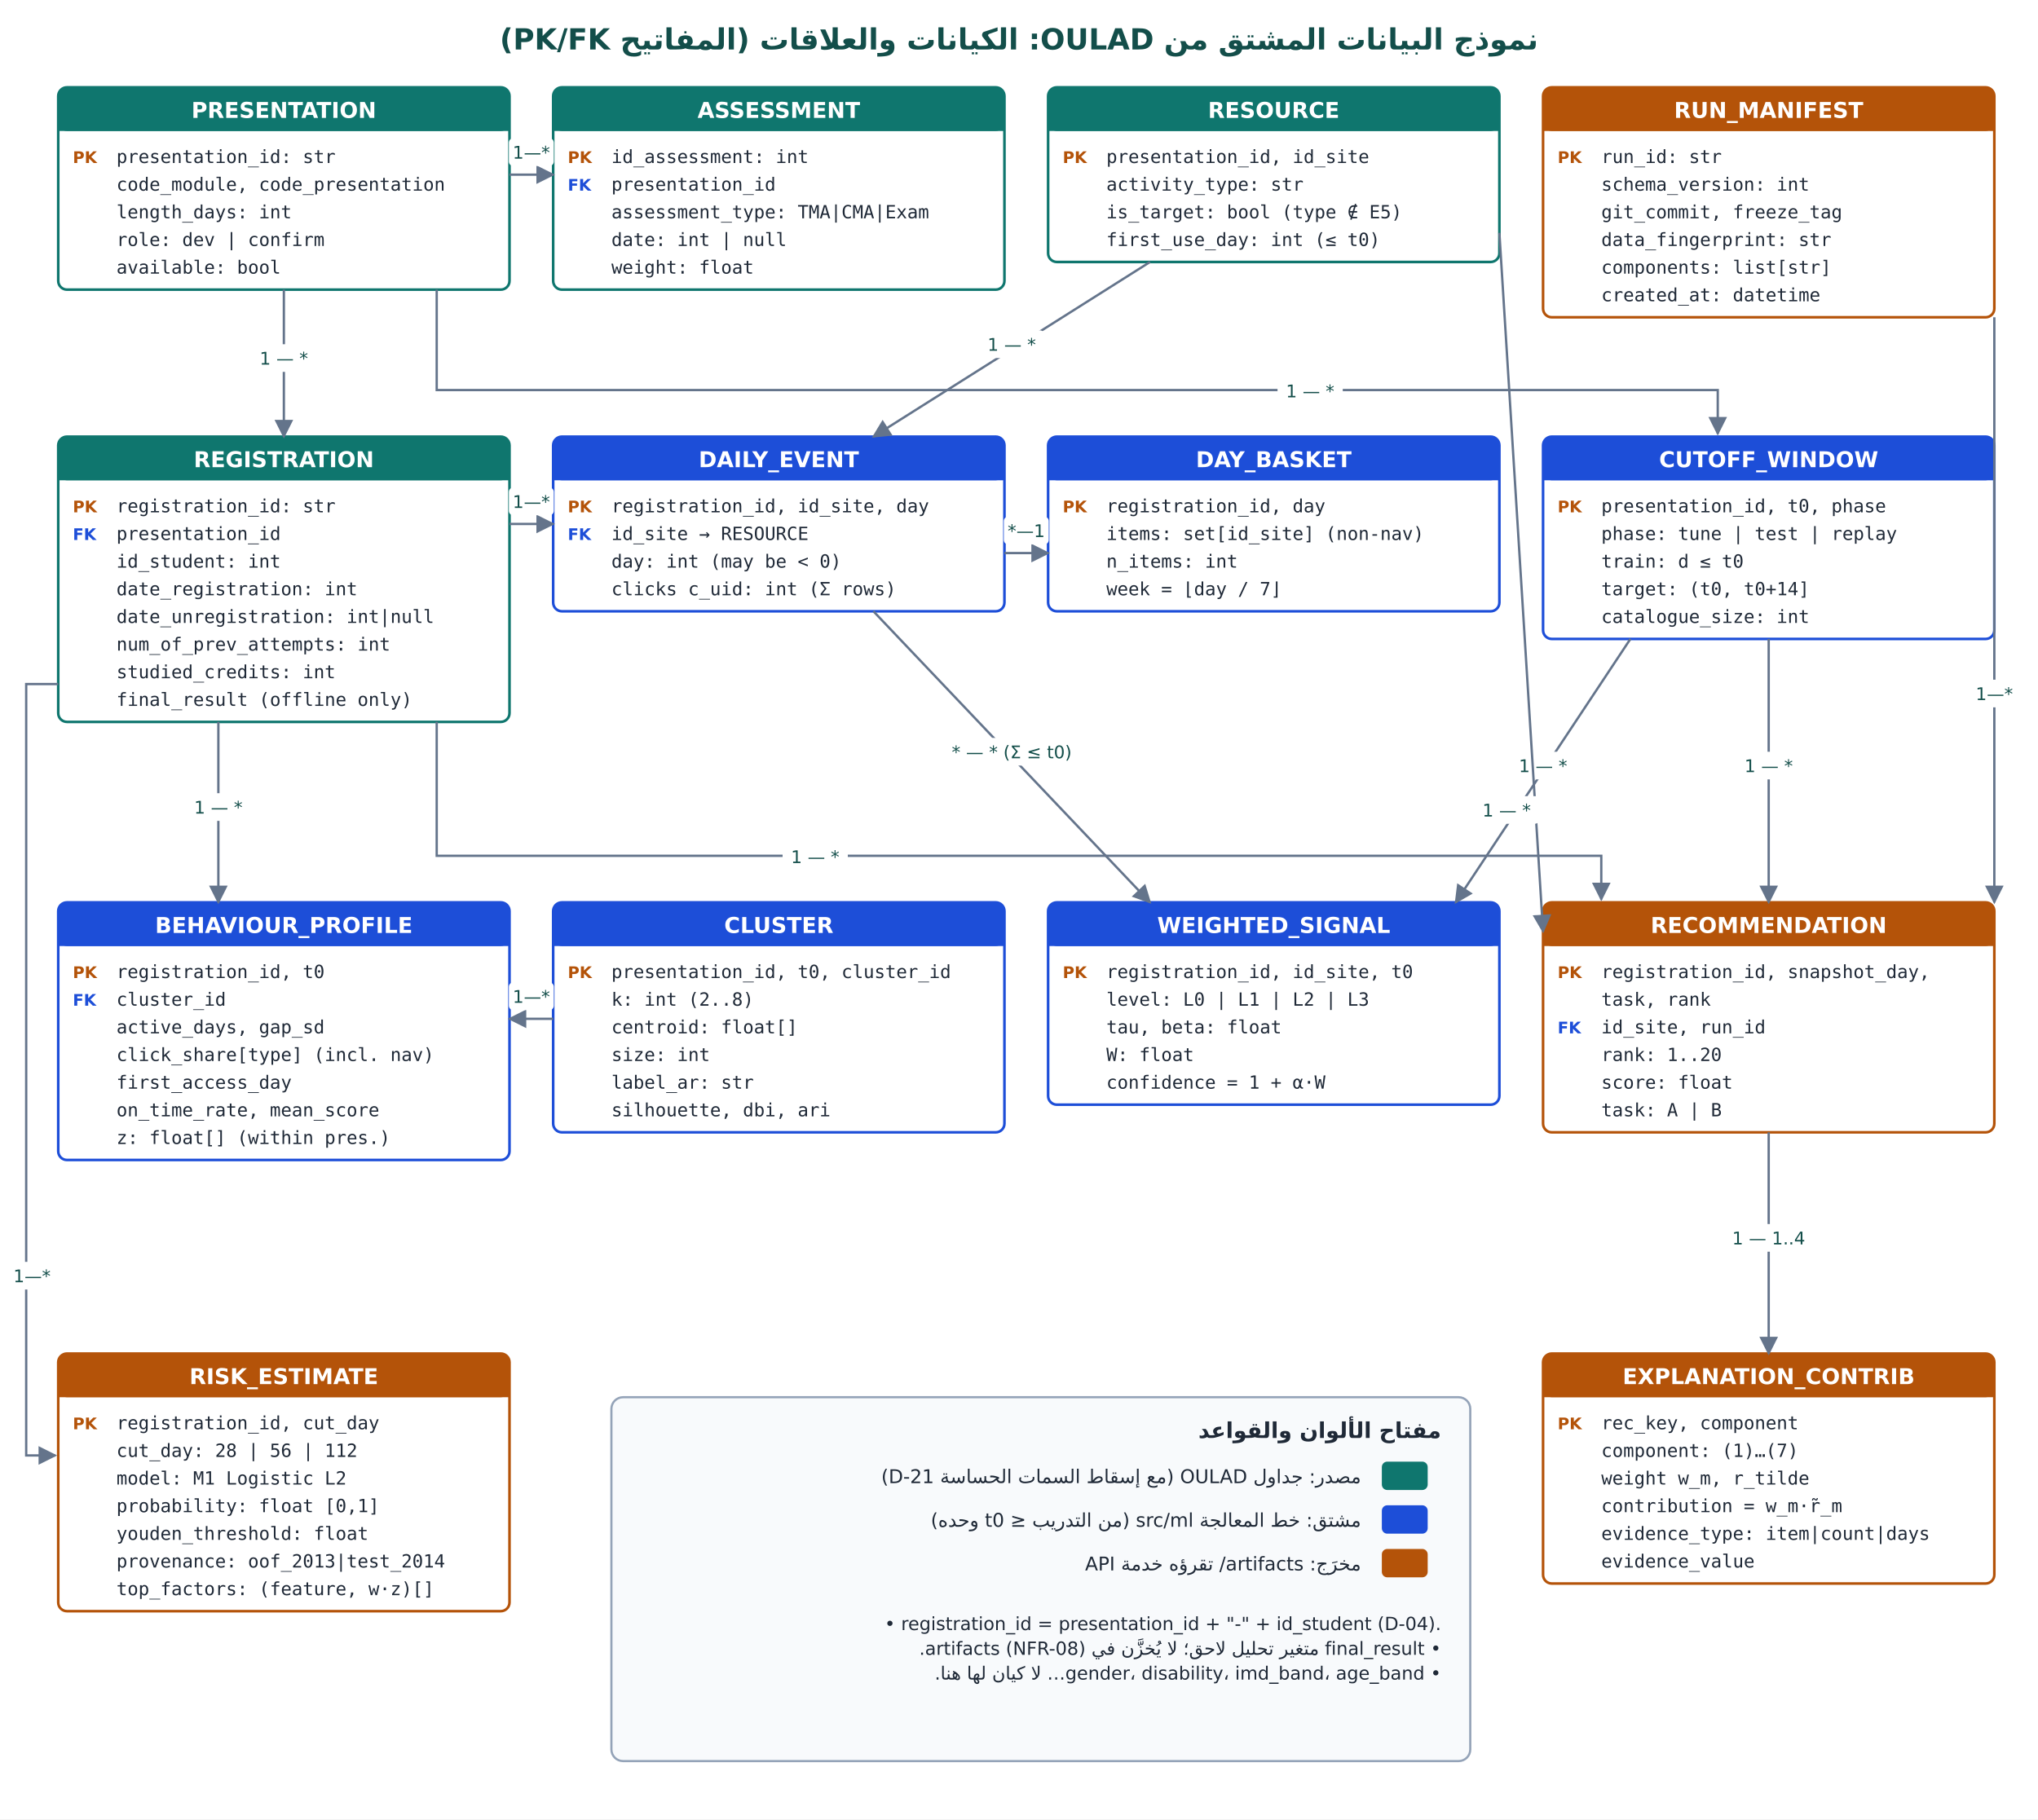
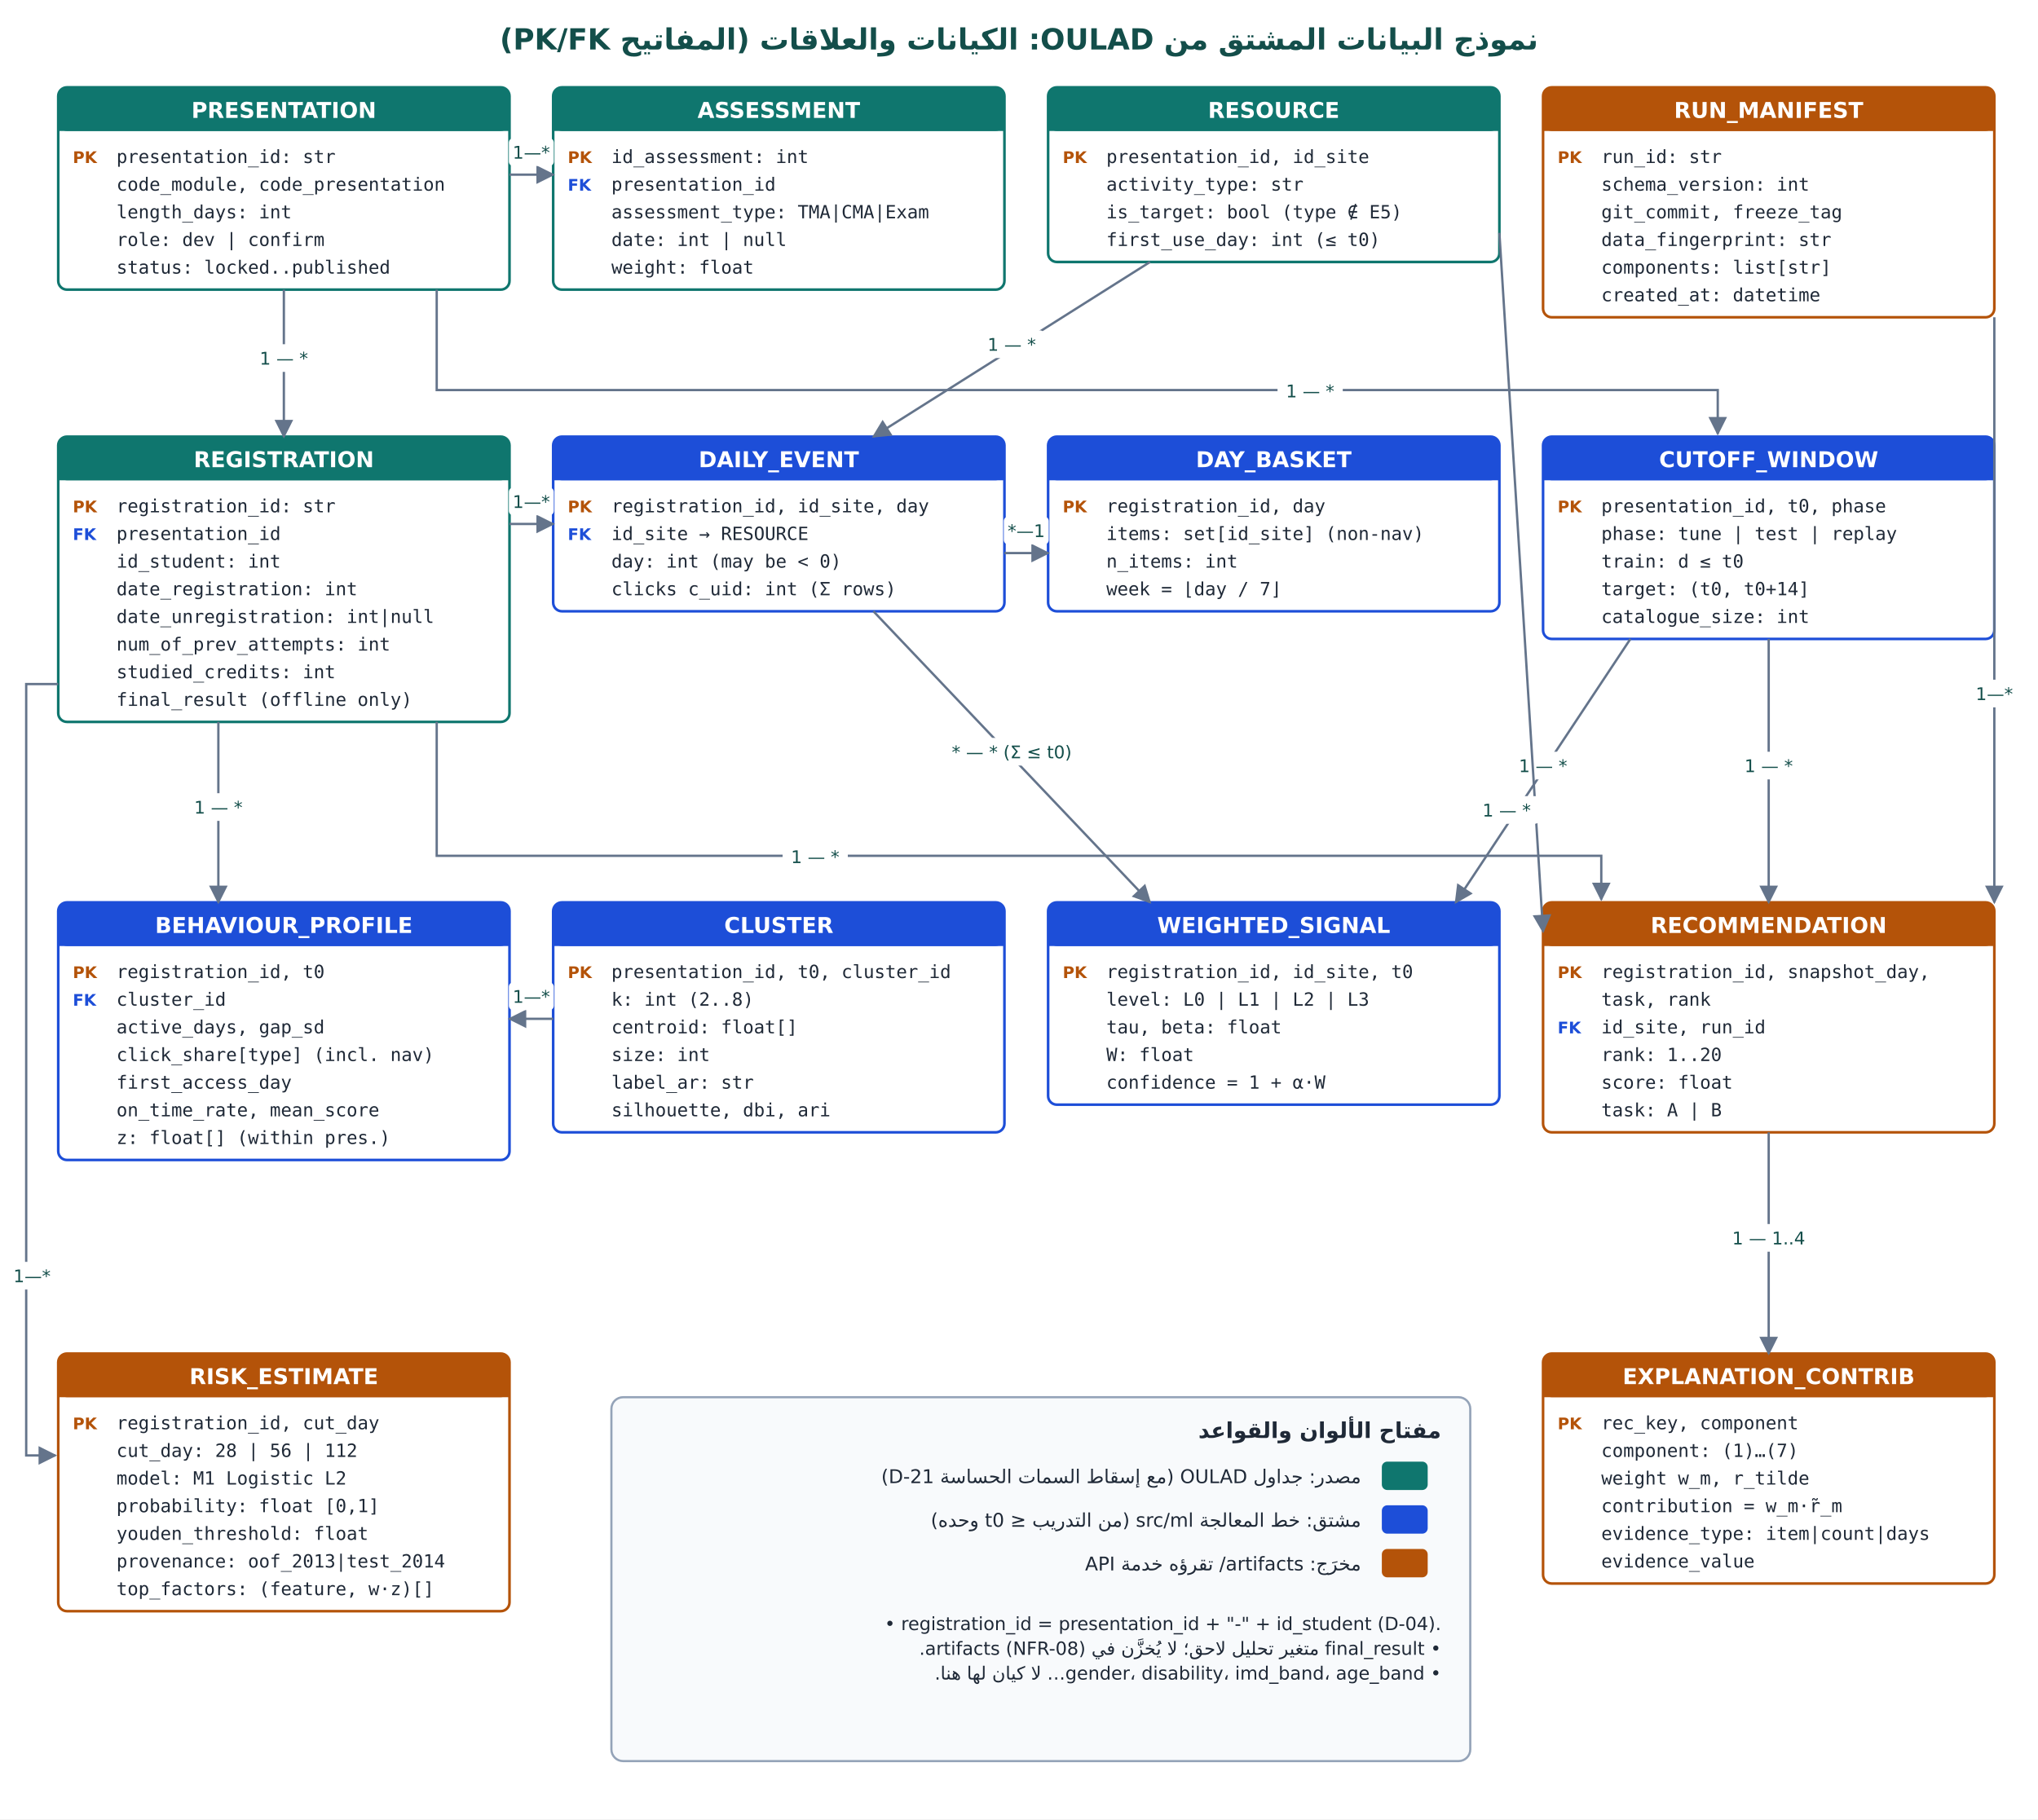
<svg xmlns="http://www.w3.org/2000/svg" width="1400" height="1250" viewBox="0 0 1400 1250" font-family="DejaVu Sans, Arial, sans-serif">
  <defs>
    <marker id="arr" viewBox="0 0 10 10" refX="9" refY="5" markerWidth="8" markerHeight="8" orient="auto-start-reverse">
      <path d="M0,0 L10,5 L0,10 z" fill="#64748B" />
    </marker>
    <marker id="arrs" viewBox="0 0 10 10" refX="1" refY="5" markerWidth="8" markerHeight="8" orient="auto-start-reverse">
      <path d="M0,0 L10,5 L0,10 z" fill="#64748B" />
    </marker>
    <marker id="arrp" viewBox="0 0 10 10" refX="9" refY="5" markerWidth="8" markerHeight="8" orient="auto-start-reverse">
      <path d="M0,0 L10,5 L0,10 z" fill="#0F766E" />
    </marker>
    <marker id="arra" viewBox="0 0 10 10" refX="9" refY="5" markerWidth="8" markerHeight="8" orient="auto-start-reverse">
      <path d="M0,0 L10,5 L0,10 z" fill="#B45309" />
    </marker>
    <marker id="open" viewBox="0 0 12 12" refX="11" refY="6" markerWidth="10" markerHeight="10" orient="auto-start-reverse">
      <path d="M0,0 L11,6 L0,12" fill="none" stroke="#64748B" stroke-width="1.5" />
    </marker>
  </defs>
  <rect x="0" y="0" width="1400" height="1250" fill="#ffffff" />
  <text x="700" y="34" font-family="DejaVu Sans, Arial, sans-serif" font-size="20" font-weight="bold" fill="#134E4A" text-anchor="middle" direction="rtl">نموذج البيانات المشتق من OULAD: الكيانات والعلاقات (المفاتيح PK/FK)</text>
  <rect x="40" y="60" width="310" height="139" rx="6" fill="#fff" stroke="#0F766E" stroke-width="1.8" />
  <rect x="40" y="60" width="310" height="30" rx="6" fill="#0F766E" />
  <rect x="40" y="82" width="310" height="8" fill="#0F766E" />
  <text x="195.0" y="81" font-family="DejaVu Sans, Arial, sans-serif" font-size="15" font-weight="bold" fill="#fff" text-anchor="middle">PRESENTATION</text>
  <text x="50" y="112" font-family="DejaVu Sans, Arial, sans-serif" font-size="11" font-weight="bold" fill="#B45309" text-anchor="start">PK</text>
  <text x="80" y="112" font-family="DejaVu Sans Mono, monospace" font-size="12.5" font-weight="normal" fill="#1F2937" text-anchor="start">presentation_id: str</text>
  <text x="80" y="131" font-family="DejaVu Sans Mono, monospace" font-size="12.5" font-weight="normal" fill="#1F2937" text-anchor="start">code_module, code_presentation</text>
  <text x="80" y="150" font-family="DejaVu Sans Mono, monospace" font-size="12.5" font-weight="normal" fill="#1F2937" text-anchor="start">length_days: int</text>
  <text x="80" y="169" font-family="DejaVu Sans Mono, monospace" font-size="12.5" font-weight="normal" fill="#1F2937" text-anchor="start">role: dev | confirm</text>
-   <text x="80" y="188" font-family="DejaVu Sans Mono, monospace" font-size="12.5" font-weight="normal" fill="#1F2937" text-anchor="start">available: bool</text>
+   <text x="80" y="188" font-family="DejaVu Sans Mono, monospace" font-size="12.5" font-weight="normal" fill="#1F2937" text-anchor="start">status: locked..published</text>
  <rect x="380" y="60" width="310" height="139" rx="6" fill="#fff" stroke="#0F766E" stroke-width="1.8" />
  <rect x="380" y="60" width="310" height="30" rx="6" fill="#0F766E" />
  <rect x="380" y="82" width="310" height="8" fill="#0F766E" />
  <text x="535.0" y="81" font-family="DejaVu Sans, Arial, sans-serif" font-size="15" font-weight="bold" fill="#fff" text-anchor="middle">ASSESSMENT</text>
  <text x="390" y="112" font-family="DejaVu Sans, Arial, sans-serif" font-size="11" font-weight="bold" fill="#B45309" text-anchor="start">PK</text>
  <text x="420" y="112" font-family="DejaVu Sans Mono, monospace" font-size="12.5" font-weight="normal" fill="#1F2937" text-anchor="start">id_assessment: int</text>
  <text x="390" y="131" font-family="DejaVu Sans, Arial, sans-serif" font-size="11" font-weight="bold" fill="#1D4ED8" text-anchor="start">FK</text>
  <text x="420" y="131" font-family="DejaVu Sans Mono, monospace" font-size="12.5" font-weight="normal" fill="#1F2937" text-anchor="start">presentation_id</text>
  <text x="420" y="150" font-family="DejaVu Sans Mono, monospace" font-size="12.5" font-weight="normal" fill="#1F2937" text-anchor="start">assessment_type: TMA|CMA|Exam</text>
  <text x="420" y="169" font-family="DejaVu Sans Mono, monospace" font-size="12.5" font-weight="normal" fill="#1F2937" text-anchor="start">date: int | null</text>
  <text x="420" y="188" font-family="DejaVu Sans Mono, monospace" font-size="12.5" font-weight="normal" fill="#1F2937" text-anchor="start">weight: float</text>
  <rect x="720" y="60" width="310" height="120" rx="6" fill="#fff" stroke="#0F766E" stroke-width="1.8" />
  <rect x="720" y="60" width="310" height="30" rx="6" fill="#0F766E" />
  <rect x="720" y="82" width="310" height="8" fill="#0F766E" />
  <text x="875.0" y="81" font-family="DejaVu Sans, Arial, sans-serif" font-size="15" font-weight="bold" fill="#fff" text-anchor="middle">RESOURCE</text>
  <text x="730" y="112" font-family="DejaVu Sans, Arial, sans-serif" font-size="11" font-weight="bold" fill="#B45309" text-anchor="start">PK</text>
  <text x="760" y="112" font-family="DejaVu Sans Mono, monospace" font-size="12.5" font-weight="normal" fill="#1F2937" text-anchor="start">presentation_id, id_site</text>
  <text x="760" y="131" font-family="DejaVu Sans Mono, monospace" font-size="12.5" font-weight="normal" fill="#1F2937" text-anchor="start">activity_type: str</text>
  <text x="760" y="150" font-family="DejaVu Sans Mono, monospace" font-size="12.5" font-weight="normal" fill="#1F2937" text-anchor="start">is_target: bool  (type ∉ E5)</text>
  <text x="760" y="169" font-family="DejaVu Sans Mono, monospace" font-size="12.5" font-weight="normal" fill="#1F2937" text-anchor="start">first_use_day: int (≤ t0)</text>
  <rect x="1060" y="60" width="310" height="158" rx="6" fill="#fff" stroke="#B45309" stroke-width="1.8" />
  <rect x="1060" y="60" width="310" height="30" rx="6" fill="#B45309" />
  <rect x="1060" y="82" width="310" height="8" fill="#B45309" />
  <text x="1215.0" y="81" font-family="DejaVu Sans, Arial, sans-serif" font-size="15" font-weight="bold" fill="#fff" text-anchor="middle">RUN_MANIFEST</text>
  <text x="1070" y="112" font-family="DejaVu Sans, Arial, sans-serif" font-size="11" font-weight="bold" fill="#B45309" text-anchor="start">PK</text>
  <text x="1100" y="112" font-family="DejaVu Sans Mono, monospace" font-size="12.5" font-weight="normal" fill="#1F2937" text-anchor="start">run_id: str</text>
  <text x="1100" y="131" font-family="DejaVu Sans Mono, monospace" font-size="12.5" font-weight="normal" fill="#1F2937" text-anchor="start">schema_version: int</text>
  <text x="1100" y="150" font-family="DejaVu Sans Mono, monospace" font-size="12.5" font-weight="normal" fill="#1F2937" text-anchor="start">git_commit, freeze_tag</text>
  <text x="1100" y="169" font-family="DejaVu Sans Mono, monospace" font-size="12.5" font-weight="normal" fill="#1F2937" text-anchor="start">data_fingerprint: str</text>
  <text x="1100" y="188" font-family="DejaVu Sans Mono, monospace" font-size="12.5" font-weight="normal" fill="#1F2937" text-anchor="start">components: list[str]</text>
  <text x="1100" y="207" font-family="DejaVu Sans Mono, monospace" font-size="12.5" font-weight="normal" fill="#1F2937" text-anchor="start">created_at: datetime</text>
  <rect x="40" y="300" width="310" height="196" rx="6" fill="#fff" stroke="#0F766E" stroke-width="1.8" />
  <rect x="40" y="300" width="310" height="30" rx="6" fill="#0F766E" />
  <rect x="40" y="322" width="310" height="8" fill="#0F766E" />
  <text x="195.0" y="321" font-family="DejaVu Sans, Arial, sans-serif" font-size="15" font-weight="bold" fill="#fff" text-anchor="middle">REGISTRATION</text>
  <text x="50" y="352" font-family="DejaVu Sans, Arial, sans-serif" font-size="11" font-weight="bold" fill="#B45309" text-anchor="start">PK</text>
  <text x="80" y="352" font-family="DejaVu Sans Mono, monospace" font-size="12.5" font-weight="normal" fill="#1F2937" text-anchor="start">registration_id: str</text>
  <text x="50" y="371" font-family="DejaVu Sans, Arial, sans-serif" font-size="11" font-weight="bold" fill="#1D4ED8" text-anchor="start">FK</text>
  <text x="80" y="371" font-family="DejaVu Sans Mono, monospace" font-size="12.5" font-weight="normal" fill="#1F2937" text-anchor="start">presentation_id</text>
  <text x="80" y="390" font-family="DejaVu Sans Mono, monospace" font-size="12.5" font-weight="normal" fill="#1F2937" text-anchor="start">id_student: int</text>
  <text x="80" y="409" font-family="DejaVu Sans Mono, monospace" font-size="12.5" font-weight="normal" fill="#1F2937" text-anchor="start">date_registration: int</text>
  <text x="80" y="428" font-family="DejaVu Sans Mono, monospace" font-size="12.5" font-weight="normal" fill="#1F2937" text-anchor="start">date_unregistration: int|null</text>
  <text x="80" y="447" font-family="DejaVu Sans Mono, monospace" font-size="12.5" font-weight="normal" fill="#1F2937" text-anchor="start">num_of_prev_attempts: int</text>
  <text x="80" y="466" font-family="DejaVu Sans Mono, monospace" font-size="12.5" font-weight="normal" fill="#1F2937" text-anchor="start">studied_credits: int</text>
  <text x="80" y="485" font-family="DejaVu Sans Mono, monospace" font-size="12.5" font-weight="normal" fill="#1F2937" text-anchor="start">final_result (offline only)</text>
  <rect x="380" y="300" width="310" height="120" rx="6" fill="#fff" stroke="#1D4ED8" stroke-width="1.8" />
  <rect x="380" y="300" width="310" height="30" rx="6" fill="#1D4ED8" />
  <rect x="380" y="322" width="310" height="8" fill="#1D4ED8" />
  <text x="535.0" y="321" font-family="DejaVu Sans, Arial, sans-serif" font-size="15" font-weight="bold" fill="#fff" text-anchor="middle">DAILY_EVENT</text>
  <text x="390" y="352" font-family="DejaVu Sans, Arial, sans-serif" font-size="11" font-weight="bold" fill="#B45309" text-anchor="start">PK</text>
  <text x="420" y="352" font-family="DejaVu Sans Mono, monospace" font-size="12.5" font-weight="normal" fill="#1F2937" text-anchor="start">registration_id, id_site, day</text>
  <text x="390" y="371" font-family="DejaVu Sans, Arial, sans-serif" font-size="11" font-weight="bold" fill="#1D4ED8" text-anchor="start">FK</text>
  <text x="420" y="371" font-family="DejaVu Sans Mono, monospace" font-size="12.5" font-weight="normal" fill="#1F2937" text-anchor="start">id_site → RESOURCE</text>
  <text x="420" y="390" font-family="DejaVu Sans Mono, monospace" font-size="12.5" font-weight="normal" fill="#1F2937" text-anchor="start">day: int (may be &lt; 0)</text>
  <text x="420" y="409" font-family="DejaVu Sans Mono, monospace" font-size="12.5" font-weight="normal" fill="#1F2937" text-anchor="start">clicks c_uid: int (Σ rows)</text>
  <rect x="720" y="300" width="310" height="120" rx="6" fill="#fff" stroke="#1D4ED8" stroke-width="1.8" />
  <rect x="720" y="300" width="310" height="30" rx="6" fill="#1D4ED8" />
  <rect x="720" y="322" width="310" height="8" fill="#1D4ED8" />
  <text x="875.0" y="321" font-family="DejaVu Sans, Arial, sans-serif" font-size="15" font-weight="bold" fill="#fff" text-anchor="middle">DAY_BASKET</text>
  <text x="730" y="352" font-family="DejaVu Sans, Arial, sans-serif" font-size="11" font-weight="bold" fill="#B45309" text-anchor="start">PK</text>
  <text x="760" y="352" font-family="DejaVu Sans Mono, monospace" font-size="12.5" font-weight="normal" fill="#1F2937" text-anchor="start">registration_id, day</text>
  <text x="760" y="371" font-family="DejaVu Sans Mono, monospace" font-size="12.5" font-weight="normal" fill="#1F2937" text-anchor="start">items: set[id_site] (non-nav)</text>
  <text x="760" y="390" font-family="DejaVu Sans Mono, monospace" font-size="12.5" font-weight="normal" fill="#1F2937" text-anchor="start">n_items: int</text>
  <text x="760" y="409" font-family="DejaVu Sans Mono, monospace" font-size="12.5" font-weight="normal" fill="#1F2937" text-anchor="start">week = ⌊day / 7⌋</text>
  <rect x="1060" y="300" width="310" height="139" rx="6" fill="#fff" stroke="#1D4ED8" stroke-width="1.8" />
  <rect x="1060" y="300" width="310" height="30" rx="6" fill="#1D4ED8" />
  <rect x="1060" y="322" width="310" height="8" fill="#1D4ED8" />
  <text x="1215.0" y="321" font-family="DejaVu Sans, Arial, sans-serif" font-size="15" font-weight="bold" fill="#fff" text-anchor="middle">CUTOFF_WINDOW</text>
  <text x="1070" y="352" font-family="DejaVu Sans, Arial, sans-serif" font-size="11" font-weight="bold" fill="#B45309" text-anchor="start">PK</text>
  <text x="1100" y="352" font-family="DejaVu Sans Mono, monospace" font-size="12.5" font-weight="normal" fill="#1F2937" text-anchor="start">presentation_id, t0, phase</text>
  <text x="1100" y="371" font-family="DejaVu Sans Mono, monospace" font-size="12.5" font-weight="normal" fill="#1F2937" text-anchor="start">phase: tune | test | replay</text>
  <text x="1100" y="390" font-family="DejaVu Sans Mono, monospace" font-size="12.5" font-weight="normal" fill="#1F2937" text-anchor="start">train: d ≤ t0</text>
  <text x="1100" y="409" font-family="DejaVu Sans Mono, monospace" font-size="12.5" font-weight="normal" fill="#1F2937" text-anchor="start">target: (t0, t0+14]</text>
  <text x="1100" y="428" font-family="DejaVu Sans Mono, monospace" font-size="12.5" font-weight="normal" fill="#1F2937" text-anchor="start">catalogue_size: int</text>
  <rect x="40" y="620" width="310" height="177" rx="6" fill="#fff" stroke="#1D4ED8" stroke-width="1.8" />
  <rect x="40" y="620" width="310" height="30" rx="6" fill="#1D4ED8" />
  <rect x="40" y="642" width="310" height="8" fill="#1D4ED8" />
  <text x="195.0" y="641" font-family="DejaVu Sans, Arial, sans-serif" font-size="15" font-weight="bold" fill="#fff" text-anchor="middle">BEHAVIOUR_PROFILE</text>
  <text x="50" y="672" font-family="DejaVu Sans, Arial, sans-serif" font-size="11" font-weight="bold" fill="#B45309" text-anchor="start">PK</text>
  <text x="80" y="672" font-family="DejaVu Sans Mono, monospace" font-size="12.5" font-weight="normal" fill="#1F2937" text-anchor="start">registration_id, t0</text>
  <text x="50" y="691" font-family="DejaVu Sans, Arial, sans-serif" font-size="11" font-weight="bold" fill="#1D4ED8" text-anchor="start">FK</text>
  <text x="80" y="691" font-family="DejaVu Sans Mono, monospace" font-size="12.5" font-weight="normal" fill="#1F2937" text-anchor="start">cluster_id</text>
  <text x="80" y="710" font-family="DejaVu Sans Mono, monospace" font-size="12.5" font-weight="normal" fill="#1F2937" text-anchor="start">active_days, gap_sd</text>
  <text x="80" y="729" font-family="DejaVu Sans Mono, monospace" font-size="12.5" font-weight="normal" fill="#1F2937" text-anchor="start">click_share[type] (incl. nav)</text>
  <text x="80" y="748" font-family="DejaVu Sans Mono, monospace" font-size="12.5" font-weight="normal" fill="#1F2937" text-anchor="start">first_access_day</text>
  <text x="80" y="767" font-family="DejaVu Sans Mono, monospace" font-size="12.5" font-weight="normal" fill="#1F2937" text-anchor="start">on_time_rate, mean_score</text>
  <text x="80" y="786" font-family="DejaVu Sans Mono, monospace" font-size="12.5" font-weight="normal" fill="#1F2937" text-anchor="start">z: float[] (within pres.)</text>
  <rect x="380" y="620" width="310" height="158" rx="6" fill="#fff" stroke="#1D4ED8" stroke-width="1.8" />
  <rect x="380" y="620" width="310" height="30" rx="6" fill="#1D4ED8" />
  <rect x="380" y="642" width="310" height="8" fill="#1D4ED8" />
  <text x="535.0" y="641" font-family="DejaVu Sans, Arial, sans-serif" font-size="15" font-weight="bold" fill="#fff" text-anchor="middle">CLUSTER</text>
  <text x="390" y="672" font-family="DejaVu Sans, Arial, sans-serif" font-size="11" font-weight="bold" fill="#B45309" text-anchor="start">PK</text>
  <text x="420" y="672" font-family="DejaVu Sans Mono, monospace" font-size="12.5" font-weight="normal" fill="#1F2937" text-anchor="start">presentation_id, t0, cluster_id</text>
  <text x="420" y="691" font-family="DejaVu Sans Mono, monospace" font-size="12.5" font-weight="normal" fill="#1F2937" text-anchor="start">k: int (2..8)</text>
  <text x="420" y="710" font-family="DejaVu Sans Mono, monospace" font-size="12.5" font-weight="normal" fill="#1F2937" text-anchor="start">centroid: float[]</text>
  <text x="420" y="729" font-family="DejaVu Sans Mono, monospace" font-size="12.5" font-weight="normal" fill="#1F2937" text-anchor="start">size: int</text>
  <text x="420" y="748" font-family="DejaVu Sans Mono, monospace" font-size="12.5" font-weight="normal" fill="#1F2937" text-anchor="start">label_ar: str</text>
  <text x="420" y="767" font-family="DejaVu Sans Mono, monospace" font-size="12.5" font-weight="normal" fill="#1F2937" text-anchor="start">silhouette, dbi, ari</text>
  <rect x="720" y="620" width="310" height="139" rx="6" fill="#fff" stroke="#1D4ED8" stroke-width="1.8" />
  <rect x="720" y="620" width="310" height="30" rx="6" fill="#1D4ED8" />
  <rect x="720" y="642" width="310" height="8" fill="#1D4ED8" />
  <text x="875.0" y="641" font-family="DejaVu Sans, Arial, sans-serif" font-size="15" font-weight="bold" fill="#fff" text-anchor="middle">WEIGHTED_SIGNAL</text>
  <text x="730" y="672" font-family="DejaVu Sans, Arial, sans-serif" font-size="11" font-weight="bold" fill="#B45309" text-anchor="start">PK</text>
  <text x="760" y="672" font-family="DejaVu Sans Mono, monospace" font-size="12.5" font-weight="normal" fill="#1F2937" text-anchor="start">registration_id, id_site, t0</text>
  <text x="760" y="691" font-family="DejaVu Sans Mono, monospace" font-size="12.5" font-weight="normal" fill="#1F2937" text-anchor="start">level: L0 | L1 | L2 | L3</text>
  <text x="760" y="710" font-family="DejaVu Sans Mono, monospace" font-size="12.5" font-weight="normal" fill="#1F2937" text-anchor="start">tau, beta: float</text>
  <text x="760" y="729" font-family="DejaVu Sans Mono, monospace" font-size="12.5" font-weight="normal" fill="#1F2937" text-anchor="start">W: float</text>
  <text x="760" y="748" font-family="DejaVu Sans Mono, monospace" font-size="12.5" font-weight="normal" fill="#1F2937" text-anchor="start">confidence = 1 + α·W</text>
  <rect x="1060" y="620" width="310" height="158" rx="6" fill="#fff" stroke="#B45309" stroke-width="1.8" />
  <rect x="1060" y="620" width="310" height="30" rx="6" fill="#B45309" />
  <rect x="1060" y="642" width="310" height="8" fill="#B45309" />
  <text x="1215.0" y="641" font-family="DejaVu Sans, Arial, sans-serif" font-size="15" font-weight="bold" fill="#fff" text-anchor="middle">RECOMMENDATION</text>
  <text x="1070" y="672" font-family="DejaVu Sans, Arial, sans-serif" font-size="11" font-weight="bold" fill="#B45309" text-anchor="start">PK</text>
  <text x="1100" y="672" font-family="DejaVu Sans Mono, monospace" font-size="12.5" font-weight="normal" fill="#1F2937" text-anchor="start">registration_id, snapshot_day,</text>
  <text x="1100" y="691" font-family="DejaVu Sans Mono, monospace" font-size="12.5" font-weight="normal" fill="#1F2937" text-anchor="start">    task, rank</text>
  <text x="1070" y="710" font-family="DejaVu Sans, Arial, sans-serif" font-size="11" font-weight="bold" fill="#1D4ED8" text-anchor="start">FK</text>
  <text x="1100" y="710" font-family="DejaVu Sans Mono, monospace" font-size="12.5" font-weight="normal" fill="#1F2937" text-anchor="start">id_site, run_id</text>
  <text x="1100" y="729" font-family="DejaVu Sans Mono, monospace" font-size="12.5" font-weight="normal" fill="#1F2937" text-anchor="start">rank: 1..20</text>
  <text x="1100" y="748" font-family="DejaVu Sans Mono, monospace" font-size="12.5" font-weight="normal" fill="#1F2937" text-anchor="start">score: float</text>
  <text x="1100" y="767" font-family="DejaVu Sans Mono, monospace" font-size="12.5" font-weight="normal" fill="#1F2937" text-anchor="start">task: A | B</text>
  <rect x="40" y="930" width="310" height="177" rx="6" fill="#fff" stroke="#B45309" stroke-width="1.8" />
  <rect x="40" y="930" width="310" height="30" rx="6" fill="#B45309" />
  <rect x="40" y="952" width="310" height="8" fill="#B45309" />
  <text x="195.0" y="951" font-family="DejaVu Sans, Arial, sans-serif" font-size="15" font-weight="bold" fill="#fff" text-anchor="middle">RISK_ESTIMATE</text>
  <text x="50" y="982" font-family="DejaVu Sans, Arial, sans-serif" font-size="11" font-weight="bold" fill="#B45309" text-anchor="start">PK</text>
  <text x="80" y="982" font-family="DejaVu Sans Mono, monospace" font-size="12.5" font-weight="normal" fill="#1F2937" text-anchor="start">registration_id, cut_day</text>
  <text x="80" y="1001" font-family="DejaVu Sans Mono, monospace" font-size="12.5" font-weight="normal" fill="#1F2937" text-anchor="start">cut_day: 28 | 56 | 112</text>
  <text x="80" y="1020" font-family="DejaVu Sans Mono, monospace" font-size="12.5" font-weight="normal" fill="#1F2937" text-anchor="start">model: M1 Logistic L2</text>
  <text x="80" y="1039" font-family="DejaVu Sans Mono, monospace" font-size="12.5" font-weight="normal" fill="#1F2937" text-anchor="start">probability: float [0,1]</text>
  <text x="80" y="1058" font-family="DejaVu Sans Mono, monospace" font-size="12.5" font-weight="normal" fill="#1F2937" text-anchor="start">youden_threshold: float</text>
  <text x="80" y="1077" font-family="DejaVu Sans Mono, monospace" font-size="12.5" font-weight="normal" fill="#1F2937" text-anchor="start">provenance: oof_2013|test_2014</text>
  <text x="80" y="1096" font-family="DejaVu Sans Mono, monospace" font-size="12.5" font-weight="normal" fill="#1F2937" text-anchor="start">top_factors: (feature, w·z)[]</text>
  <rect x="1060" y="930" width="310" height="158" rx="6" fill="#fff" stroke="#B45309" stroke-width="1.8" />
  <rect x="1060" y="930" width="310" height="30" rx="6" fill="#B45309" />
  <rect x="1060" y="952" width="310" height="8" fill="#B45309" />
  <text x="1215.0" y="951" font-family="DejaVu Sans, Arial, sans-serif" font-size="15" font-weight="bold" fill="#fff" text-anchor="middle">EXPLANATION_CONTRIB</text>
  <text x="1070" y="982" font-family="DejaVu Sans, Arial, sans-serif" font-size="11" font-weight="bold" fill="#B45309" text-anchor="start">PK</text>
  <text x="1100" y="982" font-family="DejaVu Sans Mono, monospace" font-size="12.5" font-weight="normal" fill="#1F2937" text-anchor="start">rec_key, component</text>
  <text x="1100" y="1001" font-family="DejaVu Sans Mono, monospace" font-size="12.5" font-weight="normal" fill="#1F2937" text-anchor="start">component: (1)…(7)</text>
  <text x="1100" y="1020" font-family="DejaVu Sans Mono, monospace" font-size="12.5" font-weight="normal" fill="#1F2937" text-anchor="start">weight w_m, r_tilde</text>
  <text x="1100" y="1039" font-family="DejaVu Sans Mono, monospace" font-size="12.5" font-weight="normal" fill="#1F2937" text-anchor="start">contribution = w_m·r̃_m</text>
  <text x="1100" y="1058" font-family="DejaVu Sans Mono, monospace" font-size="12.5" font-weight="normal" fill="#1F2937" text-anchor="start">evidence_type: item|count|days</text>
  <text x="1100" y="1077" font-family="DejaVu Sans Mono, monospace" font-size="12.5" font-weight="normal" fill="#1F2937" text-anchor="start">evidence_value</text>
  <line x1="195" y1="199" x2="195" y2="300" stroke="#64748B" stroke-width="1.6" marker-end="url(#arr)" />
  <rect x="172.6" y="236.5" width="44.8" height="19" rx="3" fill="#fff" stroke="#fff" stroke-width="0" />
  <text x="195.0" y="250.5" font-family="DejaVu Sans, Arial, sans-serif" font-size="12" font-weight="normal" fill="#134E4A" text-anchor="middle">1 — *</text>
  <line x1="350" y1="120" x2="380" y2="120" stroke="#64748B" stroke-width="1.6" marker-end="url(#arr)" />
  <rect x="349.56" y="95" width="30.88" height="19" rx="3" fill="#fff" stroke="#fff" stroke-width="0" />
  <text x="365" y="109" font-family="DejaVu Sans, Arial, sans-serif" font-size="12" font-weight="normal" fill="#134E4A" text-anchor="middle">1—*</text>
  <line x1="790" y1="180" x2="600" y2="300" stroke="#64748B" stroke-width="1.6" marker-end="url(#arr)" />
  <rect x="672.6" y="227.0" width="44.8" height="19" rx="3" fill="#fff" stroke="#fff" stroke-width="0" />
  <text x="695.0" y="241.0" font-family="DejaVu Sans, Arial, sans-serif" font-size="12" font-weight="normal" fill="#134E4A" text-anchor="middle">1 — *</text>
  <line x1="350" y1="360" x2="380" y2="360" stroke="#64748B" stroke-width="1.6" marker-end="url(#arr)" />
  <rect x="349.56" y="335" width="30.88" height="19" rx="3" fill="#fff" stroke="#fff" stroke-width="0" />
  <text x="365" y="349" font-family="DejaVu Sans, Arial, sans-serif" font-size="12" font-weight="normal" fill="#134E4A" text-anchor="middle">1—*</text>
  <line x1="690" y1="380" x2="720" y2="380" stroke="#64748B" stroke-width="1.6" marker-end="url(#arr)" />
  <rect x="689.56" y="355" width="30.88" height="19" rx="3" fill="#fff" stroke="#fff" stroke-width="0" />
  <text x="705" y="369" font-family="DejaVu Sans, Arial, sans-serif" font-size="12" font-weight="normal" fill="#134E4A" text-anchor="middle">*—1</text>
  <line x1="600" y1="420" x2="790" y2="620" stroke="#64748B" stroke-width="1.6" marker-end="url(#arr)" />
  <rect x="641.28" y="507.0" width="107.44" height="19" rx="3" fill="#fff" stroke="#fff" stroke-width="0" />
  <text x="695.0" y="521.0" font-family="DejaVu Sans, Arial, sans-serif" font-size="12" font-weight="normal" fill="#134E4A" text-anchor="middle">* — * (Σ ≤ t0)</text>
  <path d="M300,199 L300,268 L1180,268 L1180,298" fill="none" stroke="#64748B" stroke-width="1.6" marker-end="url(#arr)" />
  <rect x="877.6" y="259" width="44.8" height="19" rx="3" fill="#fff" stroke="#fff" stroke-width="0" />
  <text x="900" y="273" font-family="DejaVu Sans, Arial, sans-serif" font-size="12" font-weight="normal" fill="#134E4A" text-anchor="middle">1 — *</text>
  <line x1="1120" y1="439" x2="1000" y2="620" stroke="#64748B" stroke-width="1.6" marker-end="url(#arr)" />
  <rect x="1037.6" y="516.5" width="44.8" height="19" rx="3" fill="#fff" stroke="#fff" stroke-width="0" />
  <text x="1060.0" y="530.5" font-family="DejaVu Sans, Arial, sans-serif" font-size="12" font-weight="normal" fill="#134E4A" text-anchor="middle">1 — *</text>
  <line x1="1215" y1="439" x2="1215" y2="620" stroke="#64748B" stroke-width="1.6" marker-end="url(#arr)" />
  <rect x="1192.6" y="516.5" width="44.8" height="19" rx="3" fill="#fff" stroke="#fff" stroke-width="0" />
  <text x="1215.0" y="530.5" font-family="DejaVu Sans, Arial, sans-serif" font-size="12" font-weight="normal" fill="#134E4A" text-anchor="middle">1 — *</text>
  <line x1="150" y1="496" x2="150" y2="620" stroke="#64748B" stroke-width="1.6" marker-end="url(#arr)" />
  <rect x="127.6" y="545.0" width="44.8" height="19" rx="3" fill="#fff" stroke="#fff" stroke-width="0" />
  <text x="150.0" y="559.0" font-family="DejaVu Sans, Arial, sans-serif" font-size="12" font-weight="normal" fill="#134E4A" text-anchor="middle">1 — *</text>
  <line x1="380" y1="700" x2="350" y2="700" stroke="#64748B" stroke-width="1.6" marker-end="url(#arr)" />
  <rect x="349.56" y="675" width="30.88" height="19" rx="3" fill="#fff" stroke="#fff" stroke-width="0" />
  <text x="365" y="689" font-family="DejaVu Sans, Arial, sans-serif" font-size="12" font-weight="normal" fill="#134E4A" text-anchor="middle">1—*</text>
  <path d="M40,470 L18,470 L18,1000 L38,1000" fill="none" stroke="#64748B" stroke-width="1.6" marker-end="url(#arr)" />
  <rect x="6.56" y="867" width="30.88" height="19" rx="3" fill="#fff" stroke="#fff" stroke-width="0" />
  <text x="22" y="881" font-family="DejaVu Sans, Arial, sans-serif" font-size="12" font-weight="normal" fill="#134E4A" text-anchor="middle">1—*</text>
  <path d="M300,496 L300,588 L1100,588 L1100,618" fill="none" stroke="#64748B" stroke-width="1.6" marker-end="url(#arr)" />
  <rect x="537.6" y="579" width="44.8" height="19" rx="3" fill="#fff" stroke="#fff" stroke-width="0" />
  <text x="560" y="593" font-family="DejaVu Sans, Arial, sans-serif" font-size="12" font-weight="normal" fill="#134E4A" text-anchor="middle">1 — *</text>
  <line x1="1215" y1="778" x2="1215" y2="930" stroke="#64748B" stroke-width="1.6" marker-end="url(#arr)" />
  <rect x="1182.16" y="841.0" width="65.68" height="19" rx="3" fill="#fff" stroke="#fff" stroke-width="0" />
  <text x="1215.0" y="855.0" font-family="DejaVu Sans, Arial, sans-serif" font-size="12" font-weight="normal" fill="#134E4A" text-anchor="middle">1 — 1..4</text>
  <line x1="1370" y1="218" x2="1370" y2="620" stroke="#64748B" stroke-width="1.6" marker-end="url(#arr)" />
  <rect x="1354.56" y="467" width="30.88" height="19" rx="3" fill="#fff" stroke="#fff" stroke-width="0" />
  <text x="1370" y="481" font-family="DejaVu Sans, Arial, sans-serif" font-size="12" font-weight="normal" fill="#134E4A" text-anchor="middle">1—*</text>
  <line x1="1030" y1="160" x2="1060" y2="640" stroke="#64748B" stroke-width="1.6" marker-end="url(#arr)" />
  <rect x="1012.6" y="547" width="44.8" height="19" rx="3" fill="#fff" stroke="#fff" stroke-width="0" />
  <text x="1035" y="561" font-family="DejaVu Sans, Arial, sans-serif" font-size="12" font-weight="normal" fill="#134E4A" text-anchor="middle">1 — *</text>
  <rect x="420" y="960" width="590" height="250" rx="8" fill="#F8FAFC" stroke="#94A3B8" stroke-width="1.5" />
  <text x="990" y="988" font-family="DejaVu Sans, Arial, sans-serif" font-size="15" font-weight="bold" fill="#1F2937" text-anchor="start" direction="rtl">مفتاح الألوان والقواعد</text>
  <rect x="950" y="1005" width="30" height="18" rx="3" fill="#0F766E" stroke="#0F766E" stroke-width="1.5" />
  <text x="935" y="1019" font-family="DejaVu Sans, Arial, sans-serif" font-size="13" font-weight="normal" fill="#1F2937" text-anchor="start" direction="rtl">مصدر: جداول OULAD (مع إسقاط السمات الحساسة D-21)</text>
  <rect x="950" y="1035" width="30" height="18" rx="3" fill="#1D4ED8" stroke="#1D4ED8" stroke-width="1.5" />
  <text x="935" y="1049" font-family="DejaVu Sans, Arial, sans-serif" font-size="13" font-weight="normal" fill="#1F2937" text-anchor="start" direction="rtl">مشتق: خط المعالجة src/ml (من التدريب ≤ t0 وحده)</text>
  <rect x="950" y="1065" width="30" height="18" rx="3" fill="#B45309" stroke="#B45309" stroke-width="1.5" />
  <text x="935" y="1079" font-family="DejaVu Sans, Arial, sans-serif" font-size="13" font-weight="normal" fill="#1F2937" text-anchor="start" direction="rtl">مخرَج: artifacts/ تقرؤه خدمة API</text>
  <text x="990" y="1120" font-family="DejaVu Sans, Arial, sans-serif" font-size="12.5" font-weight="normal" fill="#1F2937" text-anchor="end">• registration_id = presentation_id + "-" + id_student (D-04).</text>
  <text x="990" y="1137" font-family="DejaVu Sans, Arial, sans-serif" font-size="12.5" font-weight="normal" fill="#1F2937" text-anchor="start" direction="rtl">• final_result متغير تحليل لاحق؛ لا يُخزَّن في artifacts (NFR-08).</text>
  <text x="990" y="1154" font-family="DejaVu Sans, Arial, sans-serif" font-size="12.5" font-weight="normal" fill="#1F2937" text-anchor="start" direction="rtl">• gender، disability، imd_band، age_band… لا كيان لها هنا.</text>
</svg>
